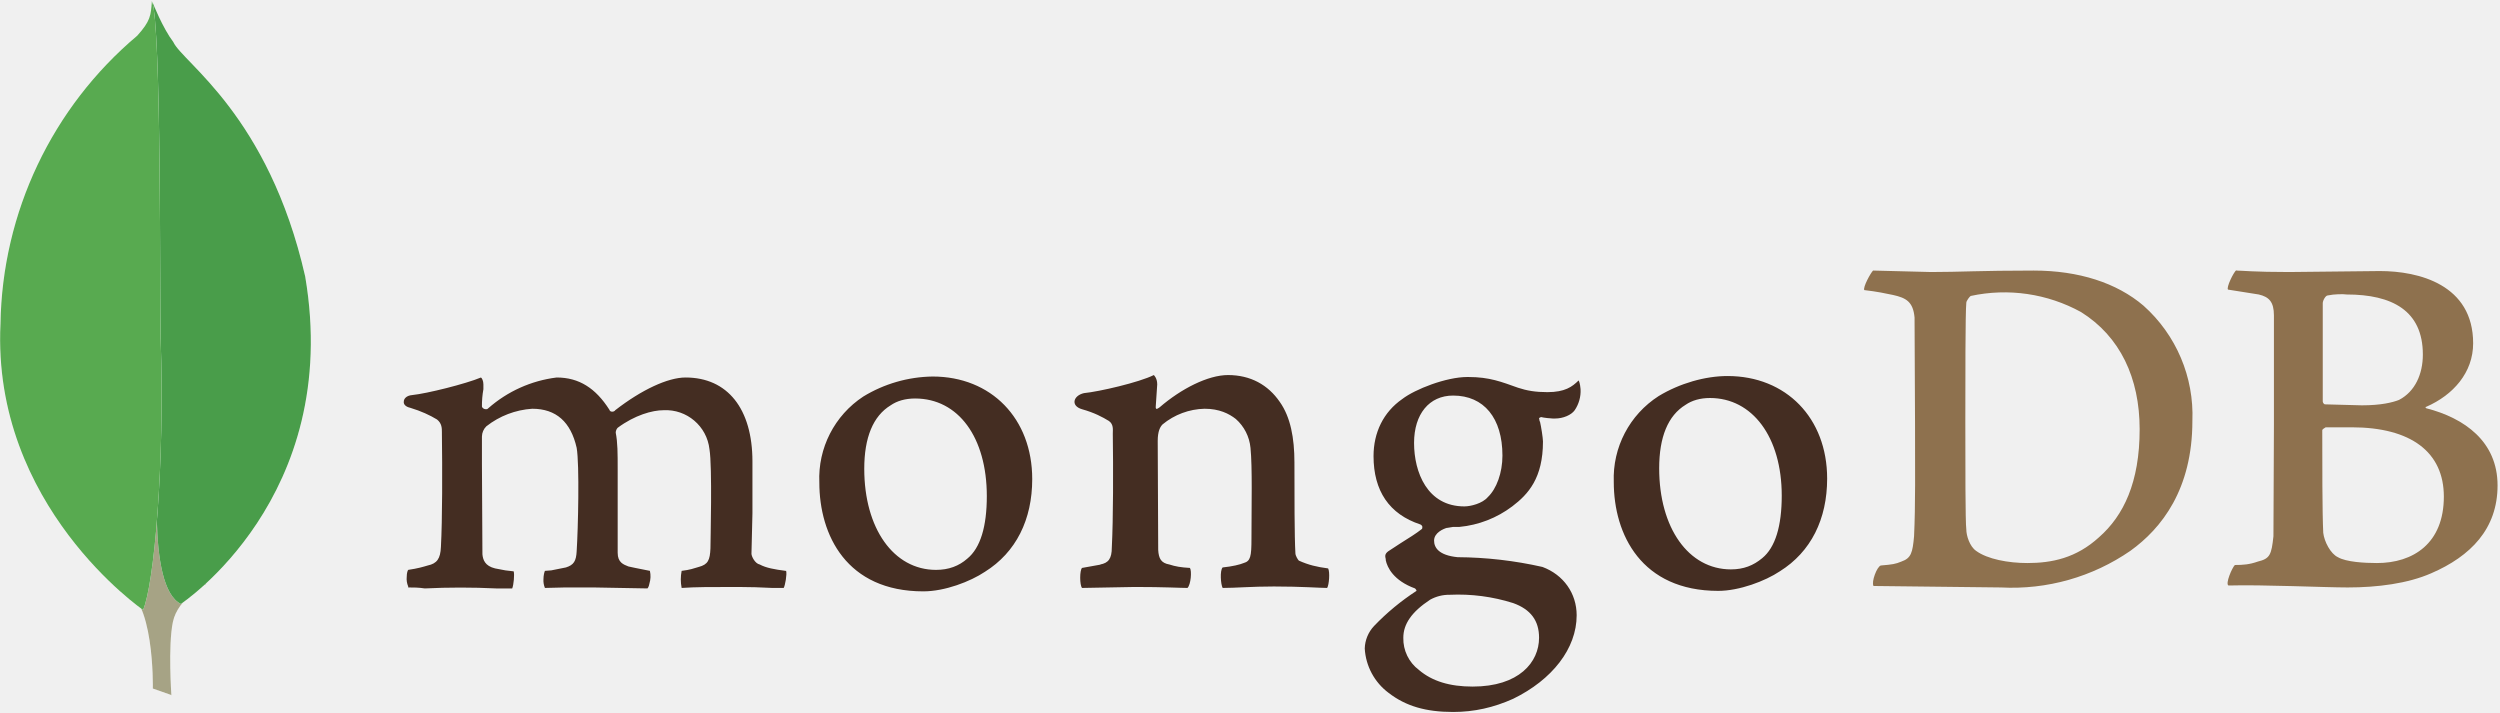
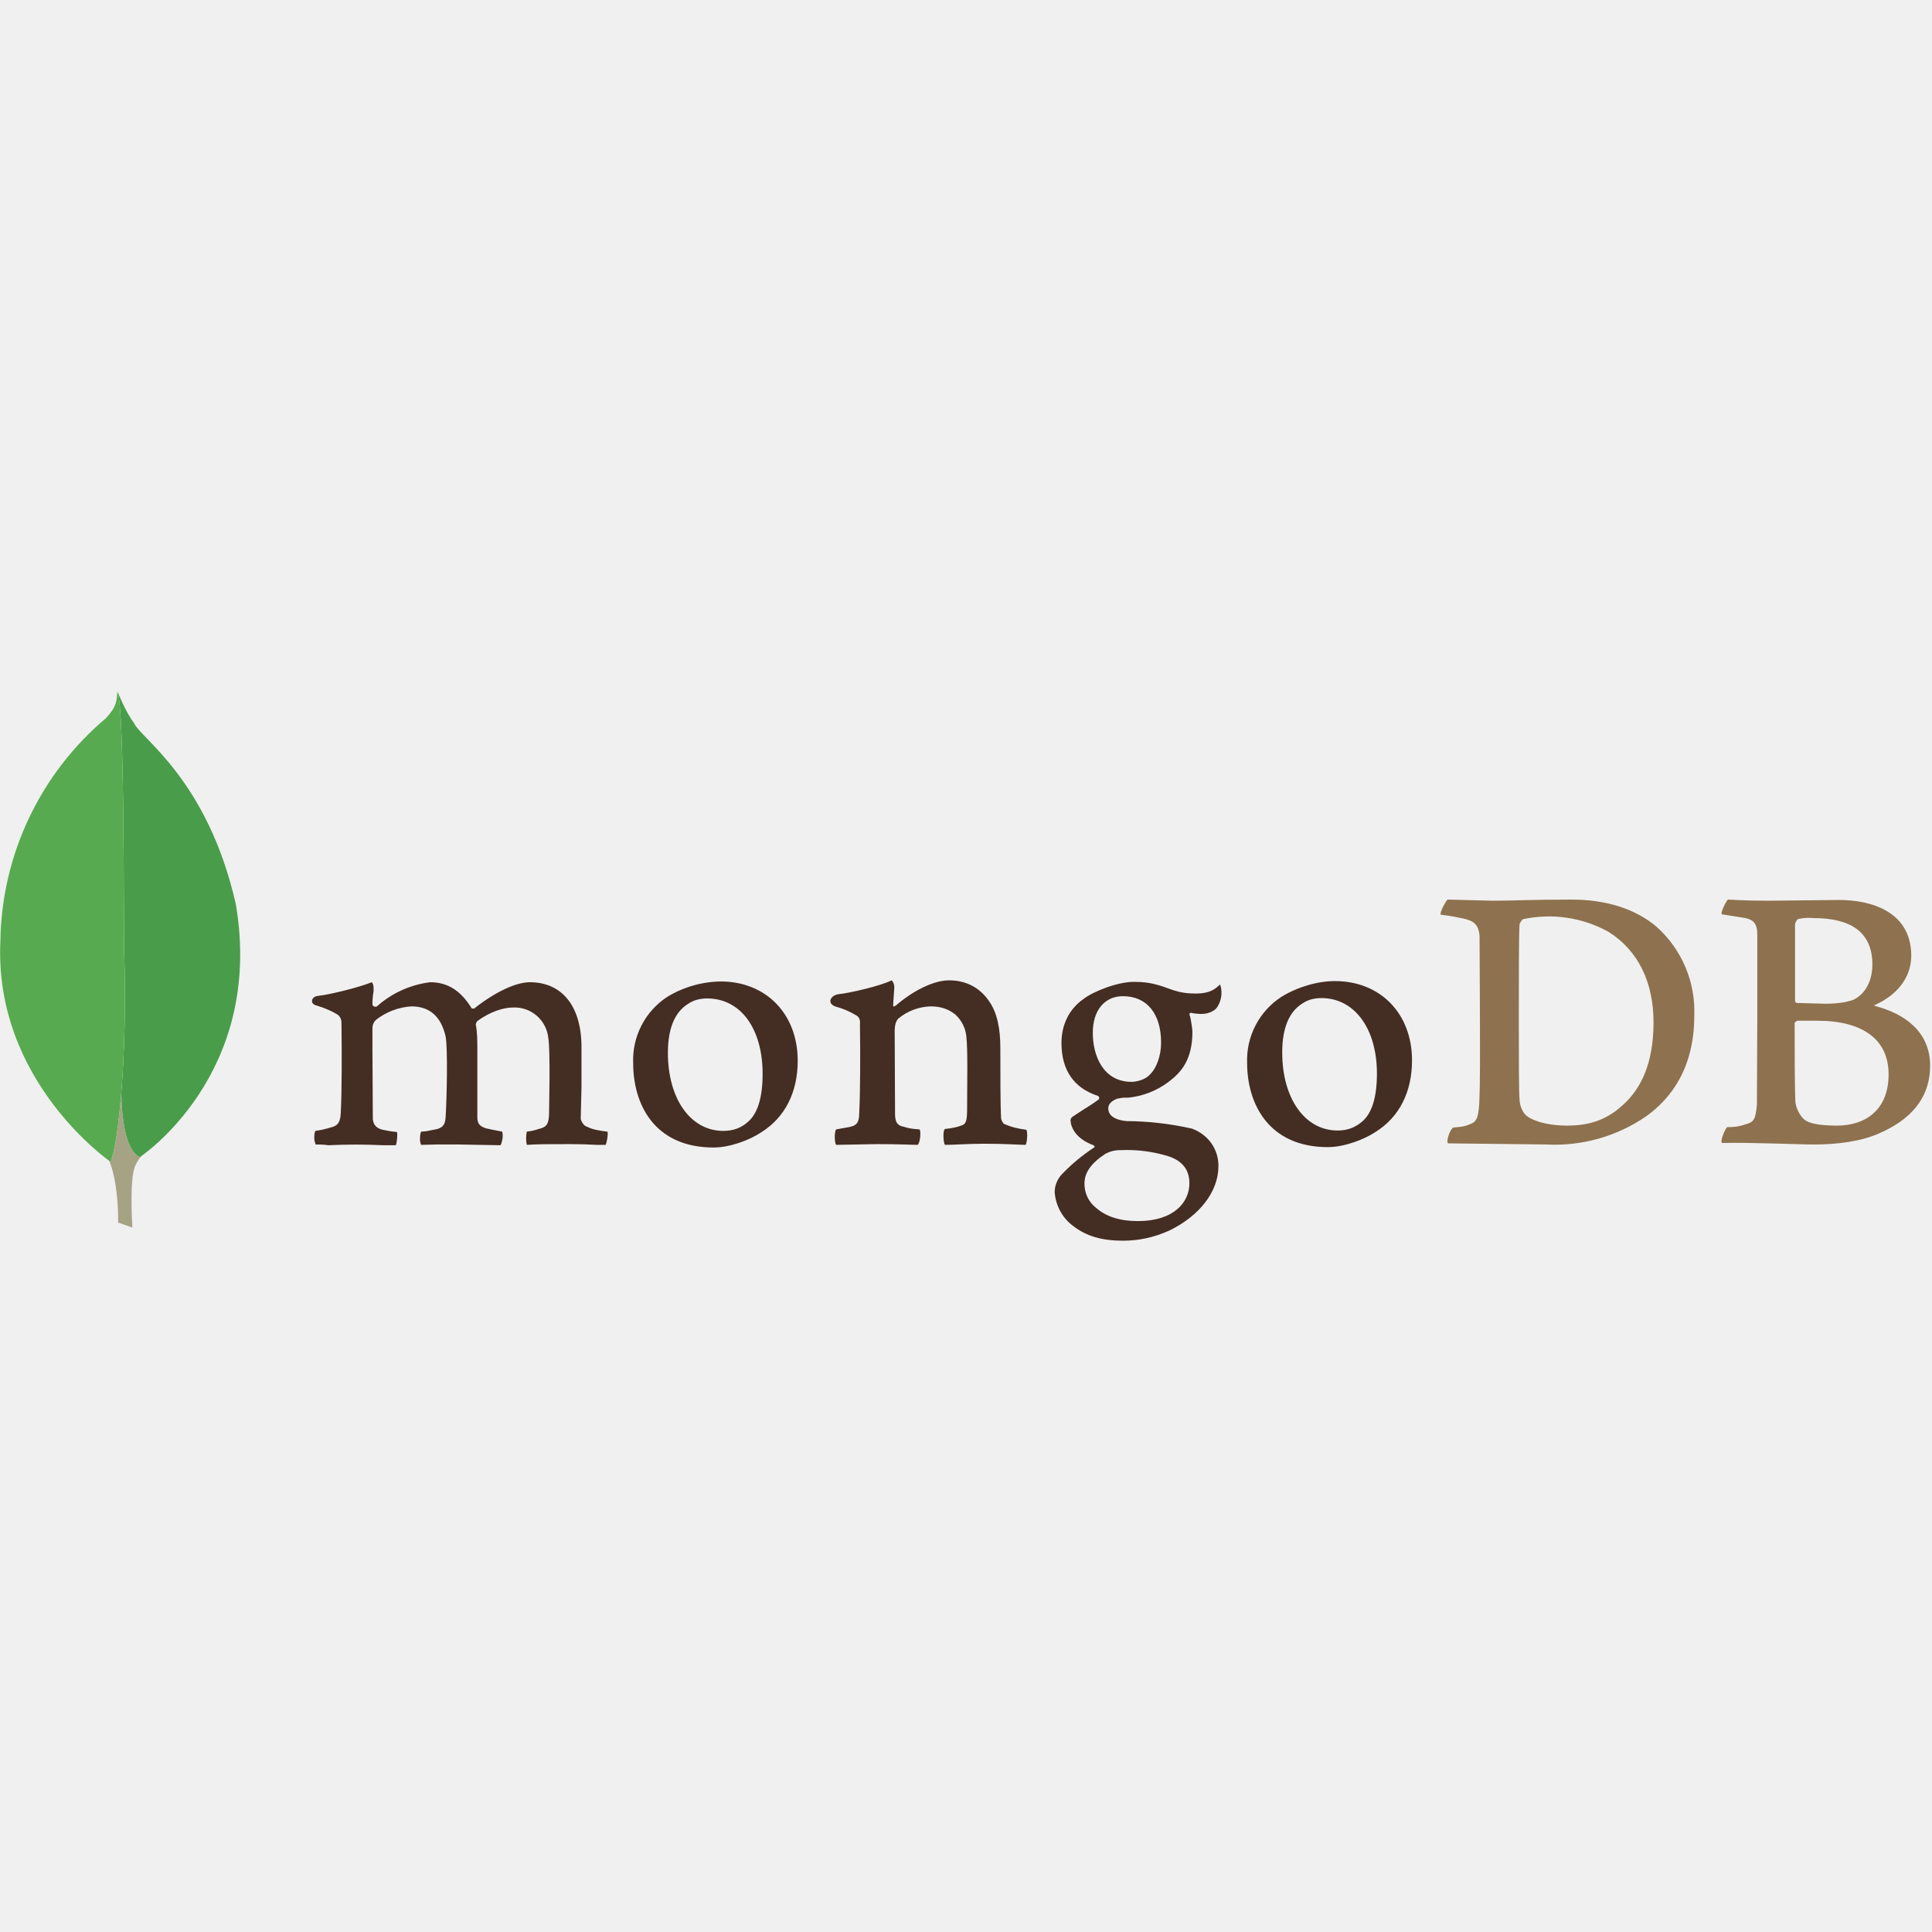
- <svg xmlns="http://www.w3.org/2000/svg" width="2500" height="713" viewBox="0 0 512 146">
+ <svg xmlns="http://www.w3.org/2000/svg" width="150" height="150" viewBox="0 0 512 146">
  <g fill="none" fill-rule="evenodd">
    <path d="M476.7 60.5c-.4 0-1 1-1 1.6v20.1c0 .2.2.6.5.6l7.5.2c4 0 6.3-.6 7.6-1.1 3.3-1.7 4.9-5.3 4.9-9.3 0-9-6.3-12.3-15.6-12.3-.7-.1-2.5-.1-3.9.2zm23.8 41.2c0-9.1-6.7-14.2-18.9-14.2h-5.3c-.3.2-.7.4-.7.6 0 6.6 0 17 .2 21 .2 1.8 1.5 4.3 3 5 1.7 1 5.5 1.2 8 1.2 7.4 0 13.7-4 13.7-13.6zM458 55.4c1 0 3.7.3 10.8.3l18.6-.2c8 0 19.1 2.8 19.1 14.8 0 6-4.1 10.6-9.6 13-.2 0-.2.2 0 .3 7.8 2 14.6 6.8 14.6 15.8 0 8.9-5.5 14.5-13.6 18-4.8 2.1-11 2.9-17.1 2.9-4.7 0-17.4-.6-24.4-.4-.7-.3.7-3.6 1.3-4.2 1.7 0 3-.1 4.7-.7 2.5-.6 2.8-1.4 3.2-5.2l.1-22.8V64.6c0-2.8-1-3.8-3.1-4.3l-6.3-1c-.4-.4 1.1-3.5 1.7-4zm-53.3 57.4c2.3 1.7 6.6 2.5 10.5 2.5 5 0 10-1 14.7-5.3 5-4.4 8.3-11.2 8.3-22.1 0-10.5-4-19-12-24a32.6 32.6 0 0 0-22.6-3.3c-.2.1-.9 1-.9 1.4-.2 1.9-.2 16-.2 24.4 0 8.6 0 20.6.2 22 0 1.3.7 3.5 2 4.4zm-21-57.4l11.8.3c5.8 0 10-.3 21-.3 9.2 0 17 2.5 22.5 7.2a30 30 0 0 1 10 23.6c0 14-6.3 22-12.7 26.6a42.7 42.7 0 0 1-26.5 7.5l-26-.3h-.1c-.5-.8.7-4 1.5-4.2 2.4-.2 3-.3 4.2-.8 2-.7 2.3-1.8 2.6-5.2.3-6.3.2-14 .2-22.7l-.1-22.1c-.3-3.2-1.7-4-4.4-4.6-1.4-.3-3.3-.7-5.9-1-.3-.6 1.3-3.5 1.8-4z" fill="#8E714E" />
    <path d="M272 116.4c-2.3-.3-4-.7-6-1.6-.2-.2-.7-1-.7-1.5-.2-3.2-.2-12.4-.2-18.6 0-5-.8-9.3-3-12.4-2.4-3.5-6-5.5-10.6-5.5-4.1 0-9.6 2.8-14 6.6-.2.1-.9.8-.8-.2l.3-4.5c0-1.3-.7-1.9-.7-1.9-3 1.5-11.2 3.4-14.3 3.7-2.2.5-2.8 2.6-.4 3.3 2.5.7 4.2 1.6 5.5 2.4 1 .7.8 1.8.8 2.6.1 7 .1 17.5-.2 23.3 0 2.3-.7 3.2-2.4 3.5h.2l-3.9.7c-.5.5-.5 3.5 0 4.1l10.8-.2c6.1 0 9.3.2 10.8.2.7-.7.9-3.5.5-4.1-1.8-.1-3-.3-4.2-.7-1.7-.3-2.2-1.2-2.3-3l-.1-22.3c0-2 .5-2.9 1-3.4a14 14 0 0 1 8.6-3.2c3 0 5 1 6.4 2.1a9 9 0 0 1 3 5.9c.4 4 .2 11.8.2 18.6 0 3.7-.2 4.6-1.6 5-.7.3-2.3.7-4.3.9-.6.6-.4 3.5 0 4.2 2.7 0 5.9-.3 10.5-.3 5.7 0 9.4.3 10.9.3.4-.6.6-3.3.2-4zM297.6 81c-4.9 0-8 3.8-8 9.7 0 6 2.7 13 10.3 13 1.3 0 3.7-.6 4.8-1.9 1.8-1.7 3-5 3-8.5 0-7.7-3.8-12.3-10.1-12.3zm-.7 40.8a8 8 0 0 0-4 1c-3.8 2.5-5.5 5-5.5 7.8a8 8 0 0 0 3.2 6.6c2.7 2.3 6.3 3.4 11 3.4 9.5 0 13.6-5 13.6-10 0-3.5-1.7-5.8-5.3-7.1a37.3 37.3 0 0 0-13-1.7zm.7 24c-5.6 0-9.7-1.2-13.2-3.9a12.2 12.2 0 0 1-4.9-9.1 7 7 0 0 1 1.9-4.6 49 49 0 0 1 8.7-7.2c0-.2-.2-.4-.3-.5-4.4-1.6-5.7-4.3-6-5.8v-.2c-.1-.5-.3-1 .5-1.6l2.6-1.7c1.6-1 3.2-2 4.2-2.8.2-.1.2-.3.2-.5s-.2-.4-.4-.5c-6.4-2.1-9.6-6.9-9.6-14 0-4.8 2-9 5.9-11.7 2.6-2 9-4.5 13.3-4.5h.2c4.4 0 6.8 1 10.2 2.2 1.8.6 3.6.9 6 .9 3.6 0 5.1-1.1 6.4-2.4.1.2.3.6.4 1.8a7 7 0 0 1-1.2 4.3c-.7 1-2.4 1.7-4 1.7h-.5c-1.7-.1-2.4-.3-2.4-.3l-.4.2.1.6.1.2c.2.8.6 3.3.6 4 0 7.5-3 10.8-6.3 13.3a21.3 21.3 0 0 1-10.8 4.2h-1.3l-1.2.2h-.1c-.7.2-2.6 1-2.6 2.6 0 1.4.9 3 4.8 3.4a80.9 80.9 0 0 1 17.4 2c4.3 1.6 7 5.4 7 9.9 0 6.8-5 13.2-13 17.1-4 1.8-8 2.7-12.3 2.7zm52.6-64.3c-2 0-3.7.5-5 1.4-3.6 2.2-5.4 6.6-5.4 13 0 12.2 6 20.7 14.7 20.7 2.6 0 4.6-.8 6.4-2.3 2.7-2.2 4-6.6 4-12.8 0-12-6-20-14.7-20zm1.7 39.5c-15.7 0-21.4-11.5-21.4-22.3a20 20 0 0 1 9.2-17.6c4.3-2.6 9.5-4.1 14.1-4.1 12 0 20.4 8.6 20.4 21 0 8.3-3.3 15-9.7 19-3 2-8.3 4-12.6 4zM187.4 81.6c-2 0-3.7.5-5 1.4-3.6 2.2-5.4 6.6-5.4 13 0 12.2 6 20.7 14.7 20.7 2.6 0 4.7-.8 6.4-2.3 2.7-2.2 4-6.6 4-12.8 0-12-5.8-20-14.7-20zm1.7 39.5c-15.7 0-21.3-11.5-21.3-22.3a20 20 0 0 1 9-17.6 28 28 0 0 1 14.2-4.1c12 0 20.4 8.6 20.4 21 0 8.3-3.3 15-9.7 19-3 2-8.2 4-12.6 4zm-105.5-1a4 4 0 0 1-.3-2c0-.8.2-1.3.3-1.4 2-.3 3-.6 4-.9 1.9-.4 2.6-1.4 2.7-3.8.3-5.5.3-16 .2-23.3v-.2c0-.8 0-1.8-1-2.6-1.5-.9-3.2-1.7-5.5-2.4-.9-.2-1.4-.7-1.3-1.3 0-.5.5-1.2 1.7-1.3 3-.3 11-2.3 14.1-3.6.2.1.5.7.5 1.4v1a19 19 0 0 0-.3 3.5c0 .3.4.6.8.6.2 0 .3 0 .5-.2a26 26 0 0 1 14-6.3c4.6 0 8 2.2 10.8 6.6.1.3.3.4.6.4.2 0 .5-.1.6-.3 5.4-4.2 10.8-6.7 14.4-6.7 8.6 0 13.7 6.4 13.7 17.2v10.6l-.2 8.3c0 .5.7 2 1.7 2.2 1.3.7 3 1 5.3 1.3h.1c.2.7-.2 3-.5 3.5h-2.3a136.2 136.2 0 0 0-7-.2c-5.8 0-8.7 0-11.6.2a9 9 0 0 1 0-3.5c1.7-.2 2.5-.5 3.5-.8 1.9-.5 2.3-1.4 2.4-3.8 0-1.7.4-16.7-.2-20.3a9 9 0 0 0-9.4-8c-2.3 0-5.9 1-9.4 3.6-.2.2-.4.6-.4 1 .4 2 .4 4.2.4 7.6v17c0 2 1.2 2.4 2.2 2.8l1.4.3 3 .6a5 5 0 0 1-.1 2.6c-.1.6-.3.9-.4 1l-11-.2h-5.9l-4.1.1a4 4 0 0 1-.3-1.8c0-.8.2-1.5.3-1.7l1.3-.1 3-.6c1.6-.5 2.1-1.3 2.2-3.3.3-4.6.6-17.8 0-21.2-1.2-5.3-4.2-8-9.1-8a17 17 0 0 0-9.4 3.6 3 3 0 0 0-.9 2.1V95l.1 18.5c.1 1.1.5 2.4 2.6 2.9l2.1.4 1.7.2c.2.6 0 2.8-.3 3.5h-3.3a150 150 0 0 0-14.6 0c-1.3-.2-2.3-.2-3.4-.2z" fill="#442D22" />
    <path d="M35 142.3l-3.7-1.3s.4-19.3-6.5-20.6c-4.6-5.4.7-227 17.4-.8 0 0-5.8 2.9-6.8 7.8-1 4.8-.3 15-.3 15z" fill="#FFF" />
    <path d="M35 142.3l-3.7-1.3s.4-19.3-6.5-20.6c-4.6-5.4.7-227 17.4-.8 0 0-5.8 2.9-6.8 7.8-1 4.8-.3 15-.3 15z" fill="#A6A385" />
    <path d="M37 123.7s33.2-21.8 25.5-67.1c-7.5-33-25.1-43.8-27-48-2.2-2.9-4.2-8-4.2-8l1.4 91.6c0 .1-3 28 4.4 31.5" fill="#FFF" />
    <path d="M37 123.7s33.2-21.8 25.5-67.1c-7.5-33-25.1-43.8-27-48-2.2-2.9-4.2-8-4.2-8l1.4 91.6c0 .1-3 28 4.4 31.5" fill="#499D4A" />
    <path d="M29.3 124.9S-1.7 103.6.1 66.3a78.7 78.7 0 0 1 28-59c2.7-3 2.8-4.1 3-7.1 2 4.2 1.6 62.1 1.8 69 .9 26.2-1.4 50.7-3.6 55.7z" fill="#FFF" />
    <path d="M29.3 124.9S-1.7 103.6.1 66.3a78.7 78.7 0 0 1 28-59c2.7-3 2.8-4.1 3-7.1 2 4.2 1.6 62.1 1.8 69 .9 26.2-1.4 50.7-3.6 55.7z" fill="#58AA50" />
  </g>
</svg>
